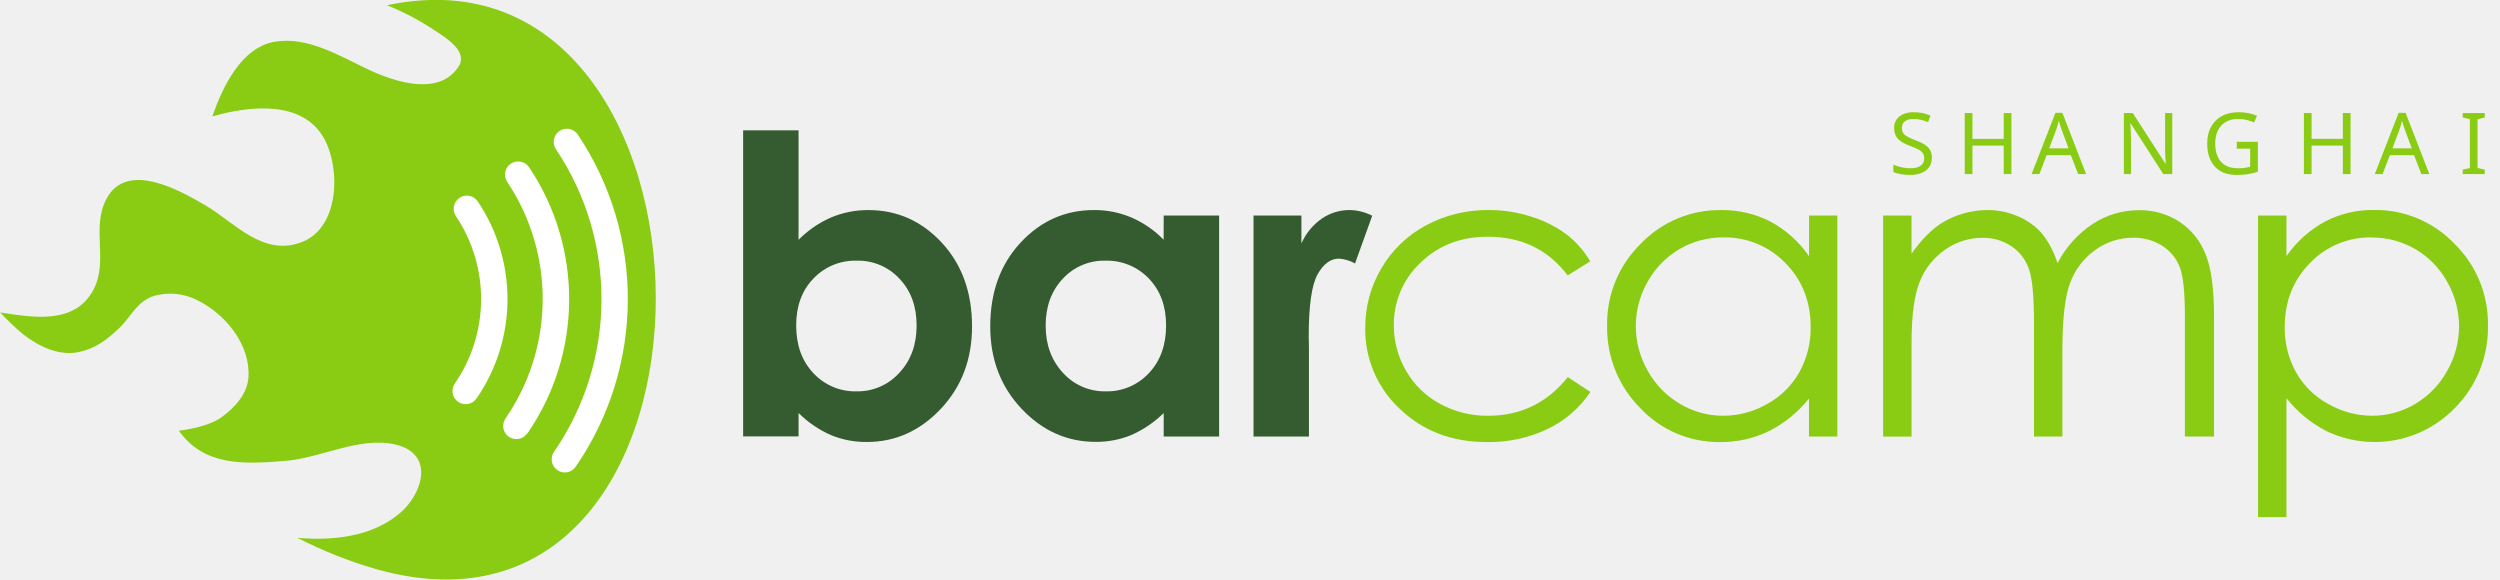
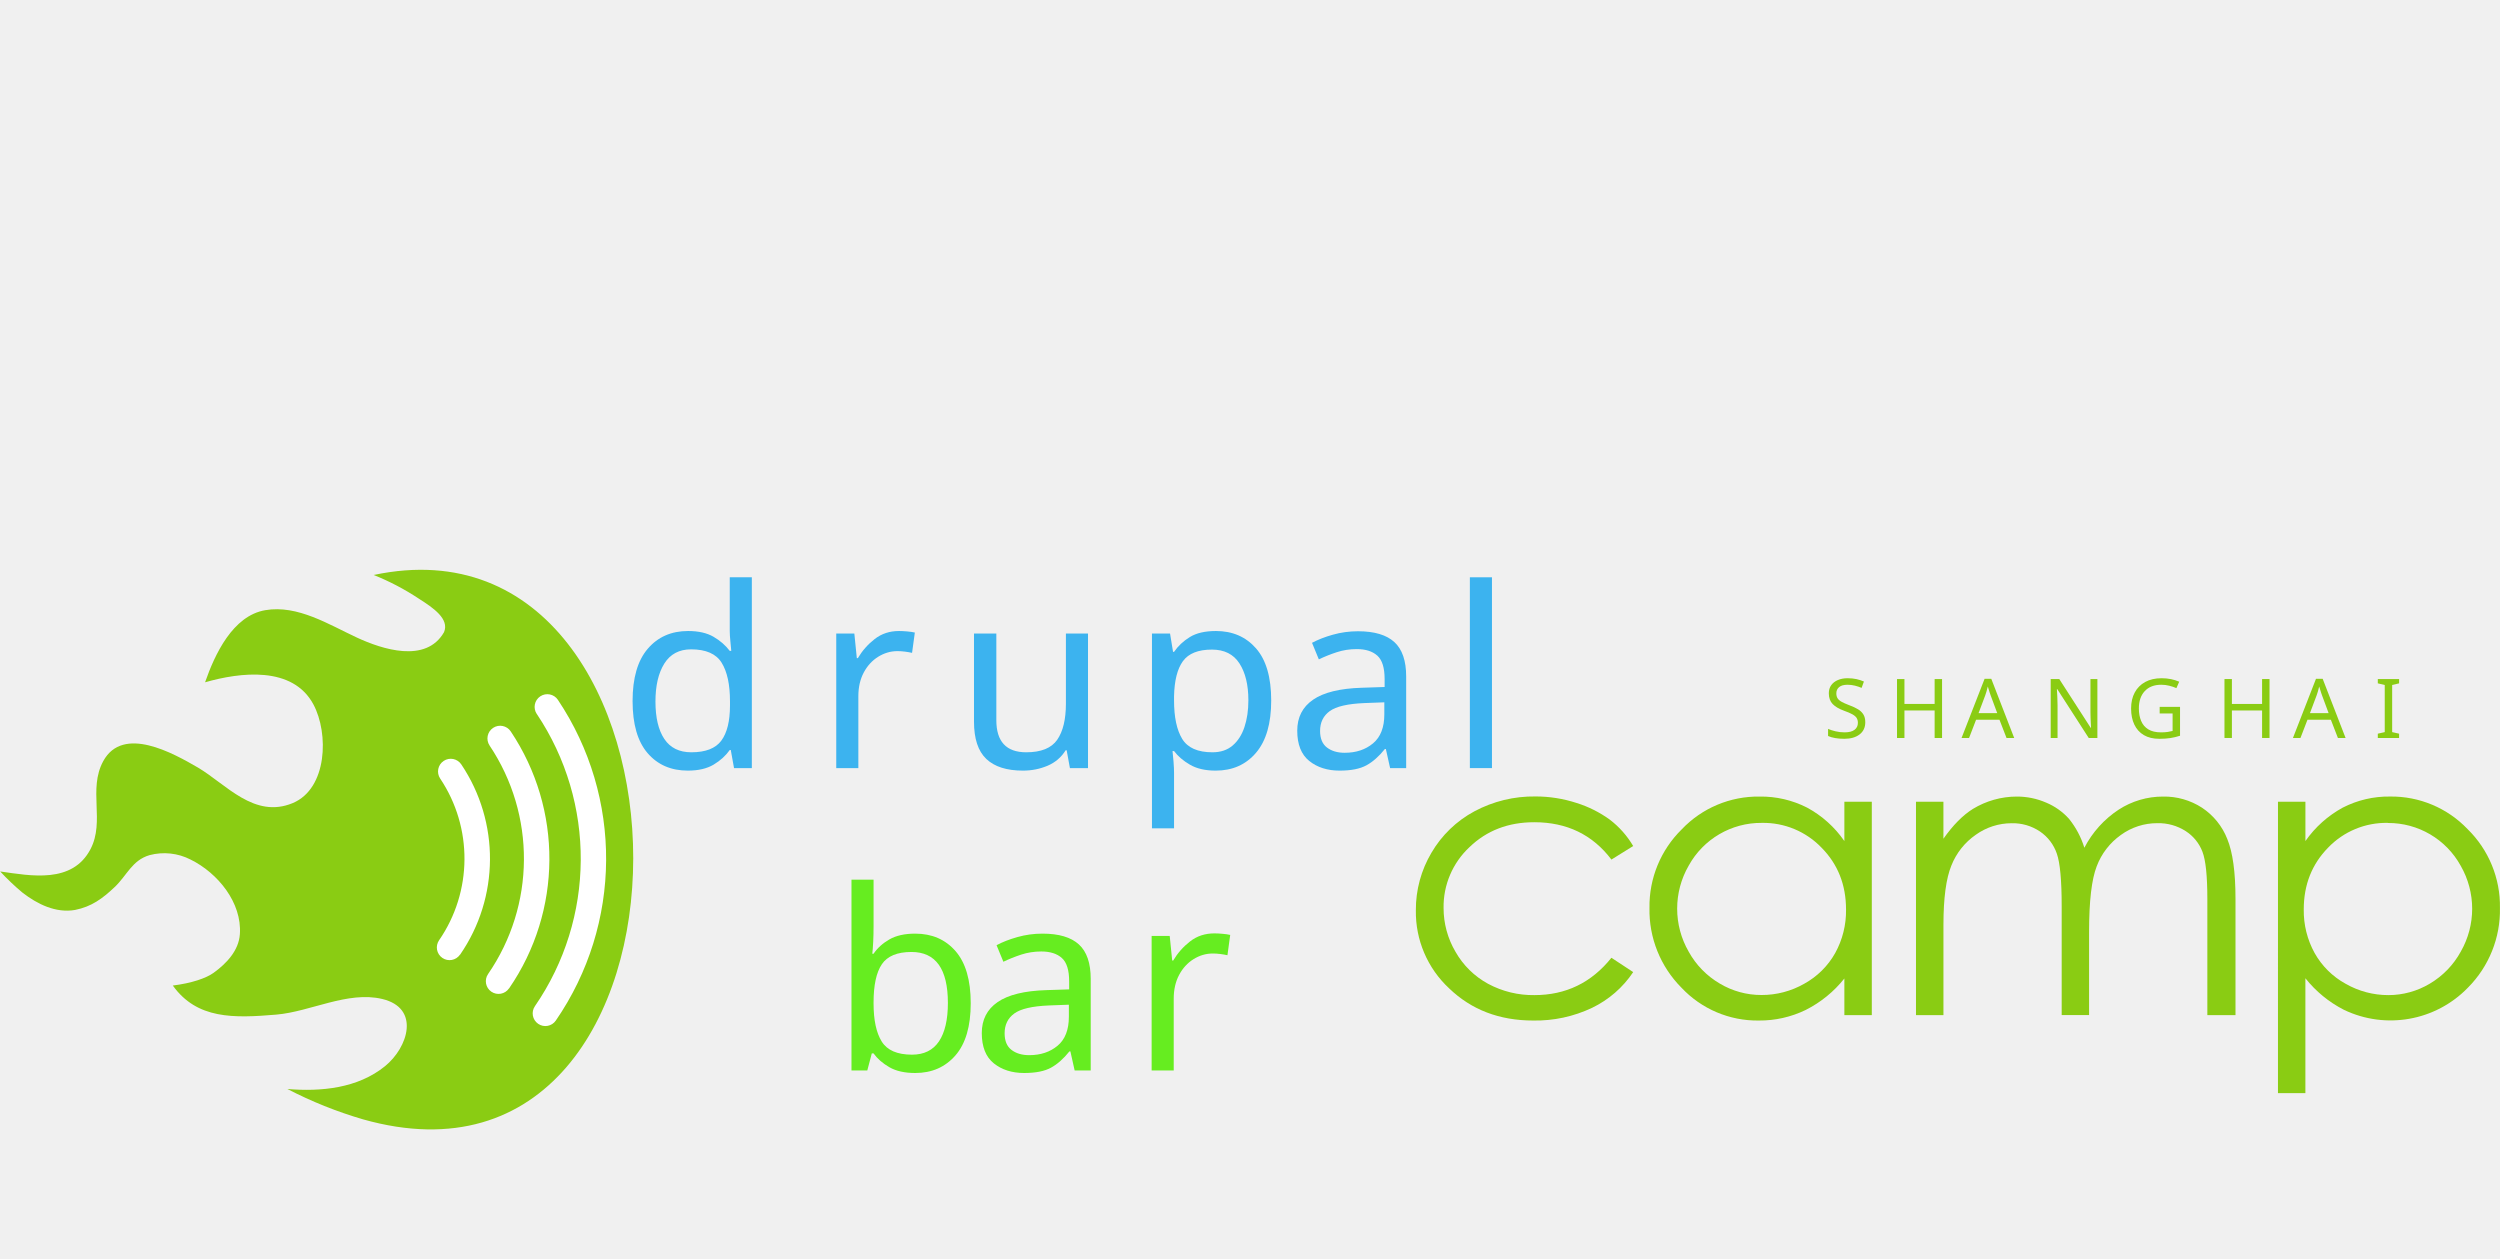
- <svg xmlns="http://www.w3.org/2000/svg" id="barcamp_logo" data-name="barcamp logo" viewBox="0 0 913.39 211.79">
+ <svg xmlns="http://www.w3.org/2000/svg" id="Layer_1" data-name="Layer 1" viewBox="0 0 946 476.24">
  <defs>
-     <style>.cls-1{fill:#355c30;}.cls-2,.cls-3{fill:#8acc13;}.cls-3{font-size:31.24px;font-family:CenturyGothic, Century Gothic;letter-spacing:0.24em;}.cls-4{letter-spacing:0.24em;}.cls-5{letter-spacing:0.25em;}.cls-6{letter-spacing:0.25em;}.cls-7{letter-spacing:0.25em;}.cls-8{fill:#fff;}</style>
+     <style>.cls-1,.cls-11{font-size:95px;font-family:Chalkduster, Chalkduster;}.cls-1{fill:#66ed20;}.cls-2{letter-spacing:-0.02em;}.cls-3{letter-spacing:-0.05em;}.cls-4,.cls-5{fill:#8acc13;}.cls-5{font-size:31.24px;font-family:CenturyGothic, Century Gothic;letter-spacing:0.24em;}.cls-6{letter-spacing:0.24em;}.cls-7{letter-spacing:0.25em;}.cls-8{letter-spacing:0.25em;}.cls-9{letter-spacing:0.25em;}.cls-10{fill:#fff;}.cls-11{fill:#3cb3ef;}.cls-12{letter-spacing:0.03em;}.cls-13{letter-spacing:0.02em;}.cls-14{letter-spacing:0em;}.cls-15{letter-spacing:-0.04em;}</style>
  </defs>
-   <path class="cls-1" d="M335.07,91.71v40a38.12,38.12,0,0,1,11.86-8.15,34.42,34.42,0,0,1,13.64-2.71q15.78,0,26.83,11.92t11.05,30.6q0,18-11.42,30.11T360,205.58a33.74,33.74,0,0,1-13-2.47A39.32,39.32,0,0,1,335.07,195v8.54H314.82V91.71Zm21.24,47.63a21,21,0,0,0-15.83,6.54q-6.28,6.54-6.28,17.11,0,10.78,6.28,17.44a20.84,20.84,0,0,0,15.83,6.65,20.45,20.45,0,0,0,15.56-6.76q6.33-6.76,6.33-17.26T372,146A20.5,20.5,0,0,0,356.31,139.34Z" transform="translate(-43.31 -44.1)" />
-   <path class="cls-1" d="M468.47,122.84h20.25v80.74H468.47V195a39.49,39.49,0,0,1-11.91,8.07,33.48,33.48,0,0,1-12.94,2.47q-15.66,0-27.09-12.11T405.1,163.36q0-18.68,11.06-30.6T443,120.84a34.47,34.47,0,0,1,13.65,2.71,37,37,0,0,1,11.8,8.13Zm-21.31,16.5a20.42,20.42,0,0,0-15.6,6.65q-6.21,6.66-6.21,17.07t6.32,17.26a20.47,20.47,0,0,0,15.57,6.76,20.82,20.82,0,0,0,15.82-6.65q6.29-6.66,6.29-17.44,0-10.56-6.29-17.11A21.11,21.11,0,0,0,447.16,139.34Z" transform="translate(-43.31 -44.1)" />
-   <path class="cls-1" d="M501.29,122.84h17.5v10.22a21.56,21.56,0,0,1,7.47-9.11,17.92,17.92,0,0,1,10.2-3.11,18.74,18.74,0,0,1,8.2,2.08l-6.28,17.44a13.87,13.87,0,0,0-5.83-1.77q-4.66,0-7.87,5.78t-3.22,22.68l.08,3.92v32.61H501.29Z" transform="translate(-43.31 -44.1)" />
-   <path class="cls-2" d="M624.31,139.59l-8.24,5.12q-10.7-14.13-29.19-14.12-14.79,0-24.55,9.46a30.84,30.84,0,0,0-9.77,23,32.61,32.61,0,0,0,4.49,16.57,31.53,31.53,0,0,0,12.33,12A36,36,0,0,0,587,196q17.84,0,29.12-14.13l8.24,5.42a39,39,0,0,1-15.57,13.53,49.8,49.8,0,0,1-22.25,4.8q-19.17,0-31.8-12.14a39.48,39.48,0,0,1-12.63-29.56A42.11,42.11,0,0,1,548,142.13a41.5,41.5,0,0,1,16.23-15.66,47.4,47.4,0,0,1,23.11-5.63,49.74,49.74,0,0,1,15.49,2.43,43.31,43.31,0,0,1,12.67,6.35A34.73,34.73,0,0,1,624.31,139.59Z" transform="translate(-43.31 -44.1)" />
-   <path class="cls-2" d="M714.6,122.84v80.74H704.23V189.71a44.09,44.09,0,0,1-14.65,11.91,39.91,39.91,0,0,1-17.75,4,39.39,39.39,0,0,1-29.24-12.4A41.6,41.6,0,0,1,630.48,163a40.83,40.83,0,0,1,12.22-29.78,39.9,39.9,0,0,1,29.43-12.37,38.21,38.21,0,0,1,18,4.19,40.51,40.51,0,0,1,14.13,12.65V122.84Zm-41.65,8A31.28,31.28,0,0,0,645.31,147a32.62,32.62,0,0,0,0,32.53,31.78,31.78,0,0,0,11.73,12.09A30.73,30.73,0,0,0,672.88,196,32.39,32.39,0,0,0,689,191.67a30,30,0,0,0,11.73-11.6,33.1,33.1,0,0,0,4.11-16.49q0-14-9.21-23.36A30.59,30.59,0,0,0,673,130.84Z" transform="translate(-43.31 -44.1)" />
-   <path class="cls-2" d="M731.32,122.84H741.7v13.95q5.43-7.72,11.16-11.28a32,32,0,0,1,16.59-4.67,27.52,27.52,0,0,1,11.15,2.3,23.91,23.91,0,0,1,8.63,6.12,32.77,32.77,0,0,1,5.8,11,38.34,38.34,0,0,1,13-14.44,30.71,30.71,0,0,1,16.76-4.93,26.34,26.34,0,0,1,14.79,4.22,25.22,25.22,0,0,1,9.52,11.79q3.12,7.58,3.12,22.69v44H841.57v-44q0-13-1.85-17.82a16,16,0,0,0-6.33-7.81,19,19,0,0,0-10.71-3,23.31,23.31,0,0,0-13.82,4.45,25.58,25.58,0,0,0-9.15,11.86q-2.88,7.41-2.89,24.74v31.57H786.45V162.31q0-14.61-1.82-19.83a16.67,16.67,0,0,0-6.36-8.37A18.4,18.4,0,0,0,767.49,131,23.33,23.33,0,0,0,754,135.3,25.68,25.68,0,0,0,744.71,147q-3,7.34-3,22.45v34.16H731.32Z" transform="translate(-43.31 -44.1)" />
-   <path class="cls-2" d="M868.3,122.84h10.38v14.84A41.18,41.18,0,0,1,892.83,125a37.78,37.78,0,0,1,17.85-4.19,39.84,39.84,0,0,1,29.4,12.37A40.83,40.83,0,0,1,952.3,163a41.6,41.6,0,0,1-12.11,30.19,40.81,40.81,0,0,1-46.92,8.4,44.72,44.72,0,0,1-14.59-12v43.45H868.3Zm41.59,8a30.48,30.48,0,0,0-22.64,9.38q-9.19,9.39-9.2,23.36a33.2,33.2,0,0,0,4.1,16.49,29.93,29.93,0,0,0,11.75,11.6A32.51,32.51,0,0,0,910,196a30.49,30.49,0,0,0,15.7-4.32,31.71,31.71,0,0,0,11.7-12.09,32.65,32.65,0,0,0,0-32.53,31.22,31.22,0,0,0-27.59-16.18Z" transform="translate(-43.31 -44.1)" />
-   <text class="cls-3" transform="translate(690.15 63.6)">SH<tspan class="cls-4" x="52.1" y="0">A</tspan>
-     <tspan class="cls-5" x="82.8" y="0">NG</tspan>
+   <text x="-197.24" y="-97.74" />
+   <text class="cls-1" transform="translate(314.12 405.07)">
+     <tspan class="cls-2">b</tspan>
+     <tspan class="cls-3" x="53.01" y="0">a</tspan>
+     <tspan x="113.58" y="0">r</tspan>
+   </text>
+   <path class="cls-4" d="M815.24,417.88,807,423q-10.69-14.13-29.19-14.13-14.79,0-24.56,9.47a30.83,30.83,0,0,0-9.76,23A32.58,32.58,0,0,0,748,457.9,31.48,31.48,0,0,0,760.31,470a36,36,0,0,0,17.57,4.29q17.82,0,29.12-14.13l8.24,5.42a39.08,39.08,0,0,1-15.57,13.53,49.8,49.8,0,0,1-22.25,4.8q-19.17,0-31.8-12.15A39.47,39.47,0,0,1,733,442.16a42.19,42.19,0,0,1,5.9-21.74,41.62,41.62,0,0,1,16.24-15.67,47.51,47.51,0,0,1,23.11-5.63,49.8,49.8,0,0,1,15.49,2.44,43.44,43.44,0,0,1,12.67,6.35A34.73,34.73,0,0,1,815.24,417.88Z" transform="translate(-197.24 -97.74)" />
+   <path class="cls-4" d="M905.53,401.12v80.75H895.15V468a43.91,43.91,0,0,1-14.64,11.91,39.81,39.81,0,0,1-17.75,4,39.37,39.37,0,0,1-29.24-12.41,41.58,41.58,0,0,1-12.12-30.19,40.82,40.82,0,0,1,12.23-29.77,39.88,39.88,0,0,1,29.43-12.38,38.33,38.33,0,0,1,18,4.19A40.62,40.62,0,0,1,895.15,416V401.12Zm-41.65,8a31.29,31.29,0,0,0-27.65,16.19,32.58,32.58,0,0,0,0,32.53A31.75,31.75,0,0,0,848,469.92a30.63,30.63,0,0,0,15.8,4.33A32.4,32.4,0,0,0,879.94,470a30,30,0,0,0,11.73-11.61,33,33,0,0,0,4.11-16.48q0-14-9.22-23.36A30.52,30.52,0,0,0,863.88,409.12Z" transform="translate(-197.24 -97.74)" />
+   <path class="cls-4" d="M922.25,401.12h10.38v14q5.43-7.72,11.16-11.29a32.05,32.05,0,0,1,16.58-4.67,27.7,27.7,0,0,1,11.16,2.3,24.05,24.05,0,0,1,8.63,6.13,32.9,32.9,0,0,1,5.8,10.94,38.3,38.3,0,0,1,13-14.43,30.72,30.72,0,0,1,16.75-4.94,26.22,26.22,0,0,1,14.79,4.23,25.18,25.18,0,0,1,9.53,11.79q3.12,7.56,3.12,22.69v44H1032.5v-44q0-13-1.85-17.82a16.09,16.09,0,0,0-6.34-7.82,19,19,0,0,0-10.7-3,23.29,23.29,0,0,0-13.82,4.45,25.6,25.6,0,0,0-9.15,11.85q-2.89,7.41-2.89,24.75v31.57H977.38V440.59q0-14.59-1.83-19.82a16.59,16.59,0,0,0-6.35-8.37,18.42,18.42,0,0,0-10.78-3.15,23.3,23.3,0,0,0-13.49,4.33,25.59,25.59,0,0,0-9.29,11.68q-3,7.33-3,22.45v34.16H922.25Z" transform="translate(-197.24 -97.74)" />
+   <path class="cls-4" d="M1059.23,401.12h10.38V416a41.29,41.29,0,0,1,14.14-12.66,37.93,37.93,0,0,1,17.85-4.19A39.85,39.85,0,0,1,1131,411.5a40.81,40.81,0,0,1,12.22,29.77,41.61,41.61,0,0,1-12.11,30.19,40.77,40.77,0,0,1-46.92,8.4,44.47,44.47,0,0,1-14.59-11.95v43.46h-10.38Zm41.59,8a30.45,30.45,0,0,0-22.64,9.39q-9.2,9.39-9.2,23.36a33.14,33.14,0,0,0,4.1,16.48A29.89,29.89,0,0,0,1084.83,470a32.46,32.46,0,0,0,16.14,4.29,30.43,30.43,0,0,0,15.7-4.33,31.75,31.75,0,0,0,11.7-12.08,32.65,32.65,0,0,0,0-32.53,31.23,31.23,0,0,0-27.59-16.19Z" transform="translate(-197.24 -97.74)" />
+   <text class="cls-5" transform="translate(690.15 279.25)">SH<tspan class="cls-6" x="52.1" y="0">A</tspan>
+     <tspan class="cls-7" x="82.8" y="0">NG</tspan>
    <tspan x="148.56" y="0">H</tspan>
-     <tspan class="cls-6" x="177.5" y="0">A</tspan>
-     <tspan class="cls-7" x="208.36" y="0">I</tspan>
+     <tspan class="cls-8" x="177.5" y="0">A</tspan>
+     <tspan class="cls-9" x="208.36" y="0">I</tspan>
  </text>
-   <path class="cls-2" d="M154.05,132.35c13.17-5.49,13.69-26.42,7.84-37.34-7.84-14.63-27.63-12.2-41-8.38,3.7-10.65,10.5-25.18,22.78-27.28s24.12,5.48,34.72,10.38c9.46,4.38,26.1,9.88,32.93-2.07,2.08-5-4.09-9.21-9.49-12.64a94.44,94.44,0,0,0-17.14-9c129.83-27.54,133.41,244.87-4,206A159.43,159.43,0,0,1,152,240.61c12.84,1.07,26.66-.29,36.93-8.62,8.8-7.12,13.45-22-1.05-25.45-13-3.1-27.21,4.83-40.06,5.92-16.17,1.37-30,1.78-39.17-11,7.12-.89,12.63-2.78,15.43-4.81,4.84-3.49,9.53-8.39,10-14.63.82-11.95-8.36-23.13-18.64-28.22a21.75,21.75,0,0,0-15.57-1.67c-6.61,1.95-8.52,7.65-13.15,12s-8.77,7.44-15,8.68c-7.28,1.29-14.32-2.21-19.93-6.56a92.29,92.29,0,0,1-8.42-8C55,160,70.63,163,77.5,149.85c5.51-10.57-1-22.59,4.8-33.28,7.49-13.73,26.51-3,35.85,2.42C128.86,125.18,139.53,138.39,154.05,132.35Z" transform="translate(-43.31 -44.1)" />
-   <path class="cls-8" d="M217.4,189.71a64,64,0,0,0,.48-72h0a4.8,4.8,0,1,0-8,5.35h0a54.41,54.41,0,0,1-.41,61.18h0a4.8,4.8,0,0,0,7.91,5.45Z" transform="translate(-43.31 -44.1)" />
-   <path class="cls-8" d="M236,202.47a86.59,86.59,0,0,0,.63-97.25h0a4.8,4.8,0,1,0-8,5.34h0A77,77,0,0,1,228,197h0a4.8,4.8,0,1,0,7.91,5.45Z" transform="translate(-43.31 -44.1)" />
-   <path class="cls-8" d="M246.44,98.62a98.46,98.46,0,0,1-.72,110.57h0a4.8,4.8,0,1,0,7.91,5.45h0a108,108,0,0,0,.79-121.37h0a4.8,4.8,0,0,0-8,5.35Z" transform="translate(-43.31 -44.1)" />
+   <path class="cls-4" d="M308,401.63c13.16-5.49,13.69-26.41,7.84-37.33-7.84-14.64-27.63-12.21-41-8.38,3.7-10.65,10.5-25.19,22.78-27.29s24.12,5.48,34.72,10.39c9.46,4.38,26.1,9.88,32.93-2.08,2.08-5-4.09-9.2-9.49-12.63a94.44,94.44,0,0,0-17.14-9c129.83-27.54,133.41,244.86-4,206a159.14,159.14,0,0,1-28.66-11.49c12.84,1.07,26.66-.29,36.93-8.62,8.8-7.13,13.44-22-1.05-25.45-13-3.11-27.21,4.83-40.06,5.92-16.17,1.37-30,1.77-39.17-11,7.12-.89,12.63-2.78,15.43-4.81,4.84-3.49,9.53-8.39,9.95-14.64.82-11.94-8.35-23.13-18.63-28.21a21.8,21.8,0,0,0-15.57-1.68c-6.61,1.95-8.52,7.66-13.15,12.05s-8.77,7.43-15,8.68c-7.28,1.29-14.33-2.21-19.93-6.56a91,91,0,0,1-8.42-8c11.71,1.67,27.32,4.69,34.18-8.45,5.52-10.57-1-22.59,4.81-33.28,7.49-13.74,26.51-3,35.85,2.42C282.79,394.47,293.46,407.68,308,401.63Z" transform="translate(-197.24 -97.74)" />
+   <path class="cls-10" d="M371.33,459a64,64,0,0,0,.47-72h0a4.8,4.8,0,1,0-8,5.34h0a54.47,54.47,0,0,1-.41,61.19h0a4.8,4.8,0,0,0,7.91,5.45Z" transform="translate(-197.24 -97.74)" />
+   <path class="cls-10" d="M389.87,471.76a86.6,86.6,0,0,0,.63-97.26h0a4.8,4.8,0,1,0-8,5.35h0a77,77,0,0,1-.57,86.46h0a4.8,4.8,0,0,0,7.91,5.45Z" transform="translate(-197.24 -97.74)" />
+   <path class="cls-10" d="M400.37,367.91a98.46,98.46,0,0,1-.72,110.57h0a4.8,4.8,0,1,0,7.91,5.44h0a108.08,108.08,0,0,0,.79-121.36h0a4.8,4.8,0,1,0-8,5.35Z" transform="translate(-197.24 -97.74)" />
+   <text x="-197.24" y="-97.74" />
+   <text class="cls-11" transform="translate(234.15 290.65)">d<tspan class="cls-12" x="74.21" y="0">r</tspan>
+     <tspan class="cls-13" x="126.91" y="0">u</tspan>
+     <tspan class="cls-14" x="193.67" y="0">p</tspan>
+     <tspan class="cls-15" x="252.35" y="0">a</tspan>
+     <tspan x="313.97" y="0">l</tspan>
+   </text>
+   <text x="-197.24" y="-97.74" />
</svg>
